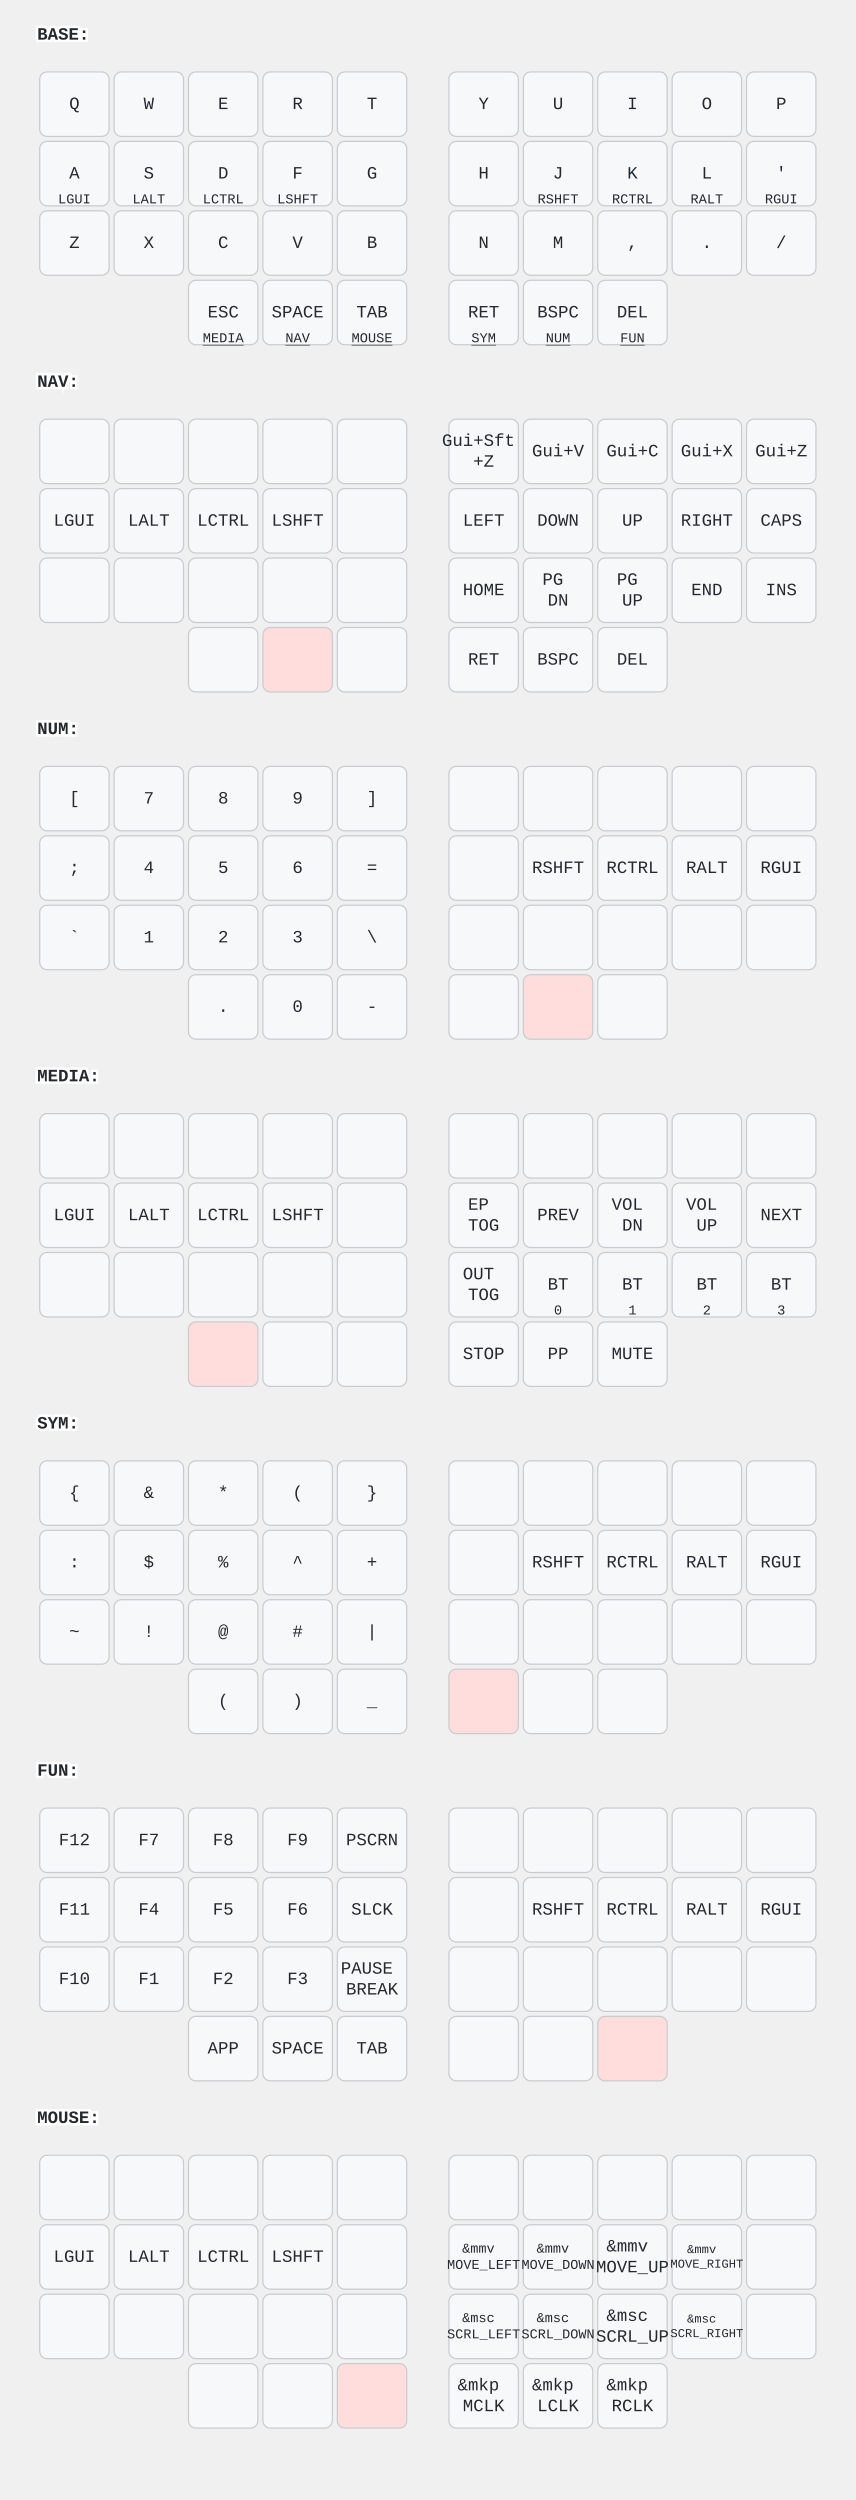
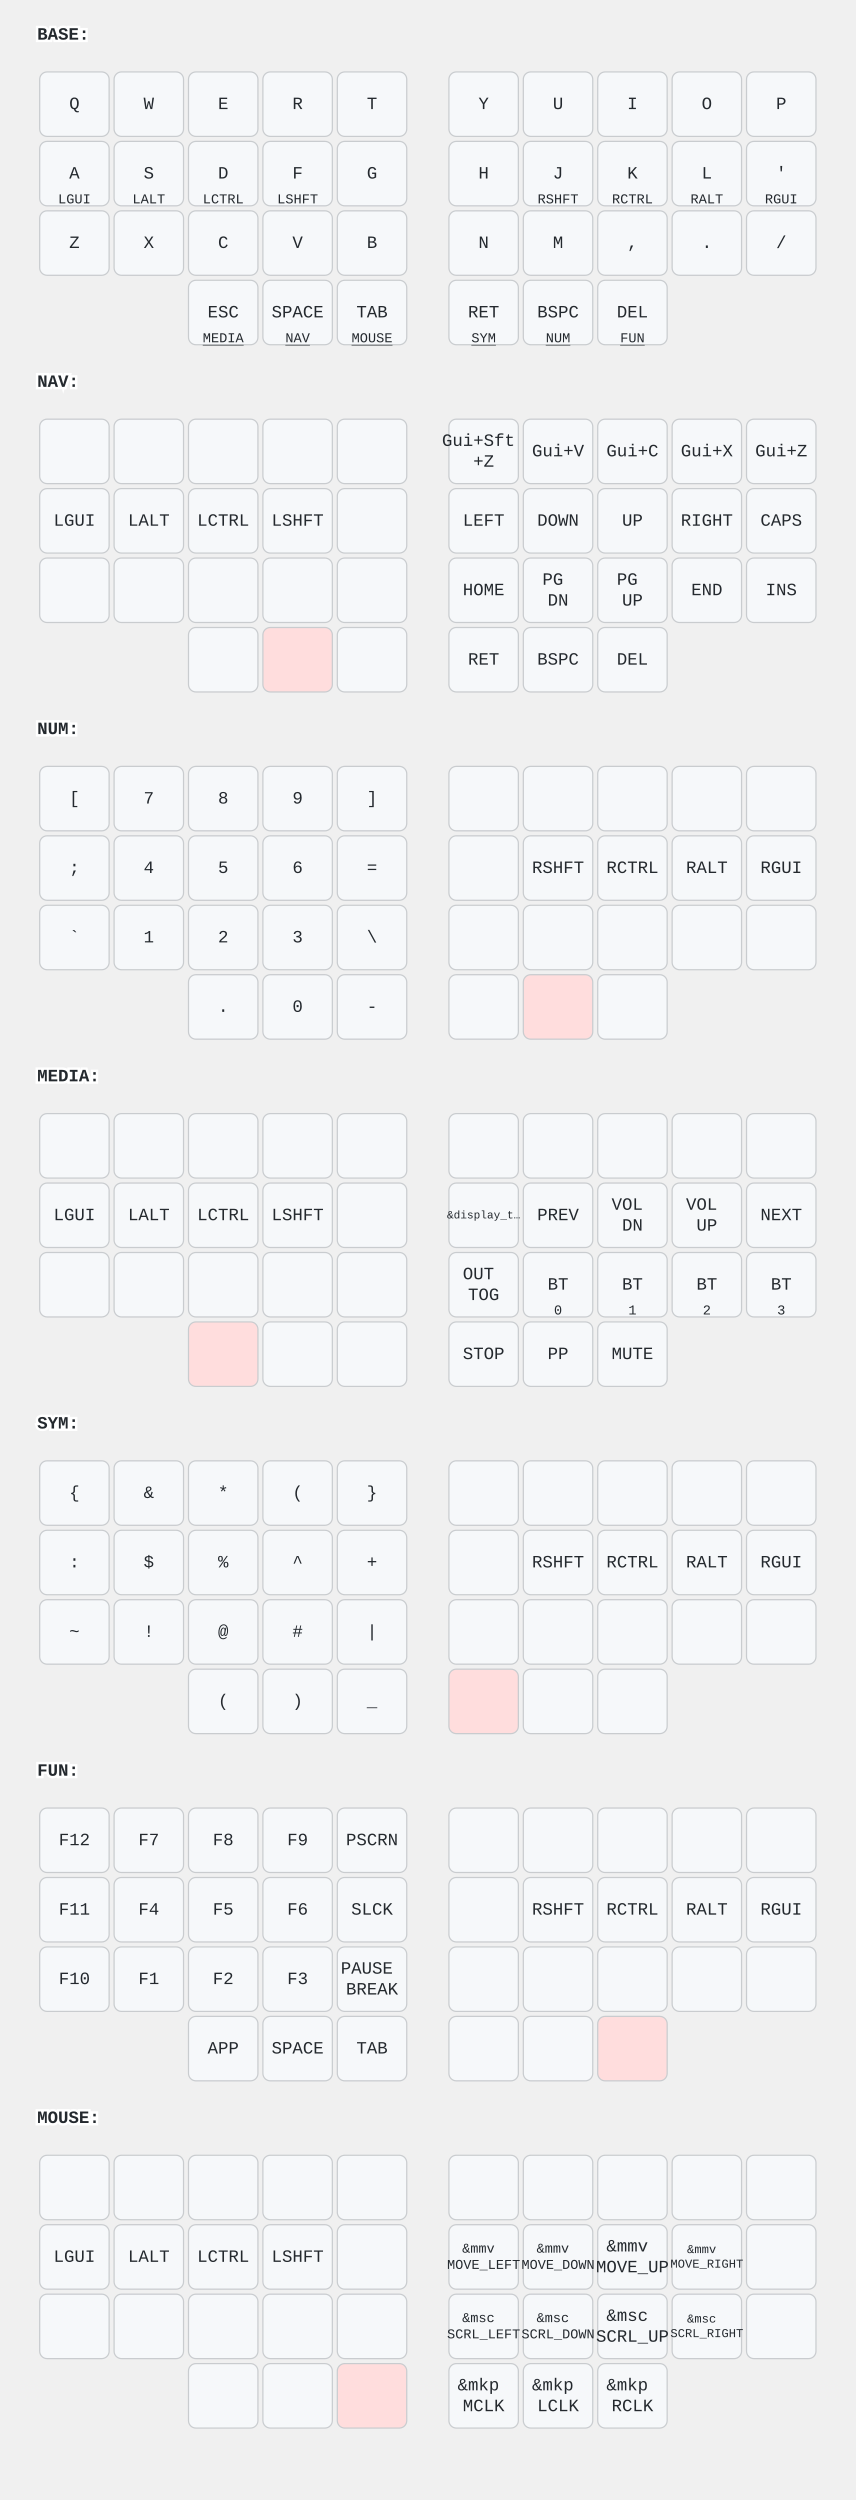
<svg xmlns="http://www.w3.org/2000/svg" width="690" height="2016" viewBox="0 0 690 2016" class="keymap">
  <style>/* inherit to force styles through use tags */
svg path {
    fill: inherit;
}

/* font and background color specifications */
svg.keymap {
    font-family: SFMono-Regular,Consolas,Liberation Mono,Menlo,monospace;
    font-size: 14px;
    font-kerning: normal;
    text-rendering: optimizeLegibility;
    fill: #24292e;
}

/* default key styling */
rect.key {
    fill: #f6f8fa;
}

rect.key, rect.combo {
    stroke: #c9cccf;
    stroke-width: 1;
}

/* default key side styling, only used is draw_key_sides is set */
rect.side {
    filter: brightness(90%);
}

/* color accent for combo boxes */
rect.combo, rect.combo-separate {
    fill: #cdf;
}

/* color accent for held keys */
rect.held, rect.combo.held {
    fill: #fdd;
}

/* color accent for ghost (optional) keys */
rect.ghost, rect.combo.ghost {
    stroke-dasharray: 4, 4;
    stroke-width: 2;
}

text {
    text-anchor: middle;
    dominant-baseline: middle;
}

/* styling for layer labels */
text.label {
    font-weight: bold;
    text-anchor: start;
    stroke: white;
    stroke-width: 4;
    paint-order: stroke;
}

/* styling for optional footer */
text.footer {
    text-anchor: end;
    dominant-baseline: auto;
    stroke: white;
    stroke-width: 4;
    paint-order: stroke;
}

/* styling for combo tap, and key non-tap label text */
text.combo, text.hold, text.shifted, text.left, text.right, text.tl, text.tr, text.bl, text.br {
    font-size: 11px;
}

text.hold, text.bl, text.br {
    text-anchor: middle;
    dominant-baseline: auto;
}

text.shifted, text.tl, text.tr {
    text-anchor: middle;
    dominant-baseline: hanging;
}

text.left, text.tl, text.bl {
    text-anchor: start;
}

text.right, text.tr, text.br {
    text-anchor: end;
}

text.layer-activator {
    text-decoration: underline;
}

/* styling for hold/shifted label text in combo box */
text.combo.hold, text.combo.shifted, text.combo.left, text.combo.right {
    font-size: 8px;
}

/* lighter symbol for transparent keys */
text.trans {
    fill: #7b7e81;
}

/* styling for combo dendrons */
path.combo {
    stroke-width: 1;
    stroke: gray;
    fill: none;
}

/* Start Tabler Icons Cleanup */
/* cannot use height/width with glyphs */
.icon-tabler &gt; path {
    fill: inherit;
    stroke: inherit;
    stroke-width: 2;
}
/* hide tabler's default box */
.icon-tabler &gt; path[stroke="none"][fill="none"] {
    visibility: hidden;
}
/* End Tabler Icons Cleanup */
</style>
  <g transform="translate(30, 0)" class="layer-BASE">
    <text x="0" y="28" class="label" id="BASE">BASE:</text>
    <g transform="translate(0, 56)">
      <g transform="translate(30, 28)" class="key keypos-0">
        <rect rx="6" ry="6" x="-28" y="-26" width="56" height="52" class="key" />
        <text x="0" y="0" class="key tap">Q</text>
      </g>
      <g transform="translate(90, 28)" class="key keypos-1">
        <rect rx="6" ry="6" x="-28" y="-26" width="56" height="52" class="key" />
        <text x="0" y="0" class="key tap">W</text>
      </g>
      <g transform="translate(150, 28)" class="key keypos-2">
        <rect rx="6" ry="6" x="-28" y="-26" width="56" height="52" class="key" />
        <text x="0" y="0" class="key tap">E</text>
      </g>
      <g transform="translate(210, 28)" class="key keypos-3">
        <rect rx="6" ry="6" x="-28" y="-26" width="56" height="52" class="key" />
        <text x="0" y="0" class="key tap">R</text>
      </g>
      <g transform="translate(270, 28)" class="key keypos-4">
        <rect rx="6" ry="6" x="-28" y="-26" width="56" height="52" class="key" />
        <text x="0" y="0" class="key tap">T</text>
      </g>
      <g transform="translate(360, 28)" class="key keypos-5">
        <rect rx="6" ry="6" x="-28" y="-26" width="56" height="52" class="key" />
        <text x="0" y="0" class="key tap">Y</text>
      </g>
      <g transform="translate(420, 28)" class="key keypos-6">
        <rect rx="6" ry="6" x="-28" y="-26" width="56" height="52" class="key" />
        <text x="0" y="0" class="key tap">U</text>
      </g>
      <g transform="translate(480, 28)" class="key keypos-7">
        <rect rx="6" ry="6" x="-28" y="-26" width="56" height="52" class="key" />
        <text x="0" y="0" class="key tap">I</text>
      </g>
      <g transform="translate(540, 28)" class="key keypos-8">
        <rect rx="6" ry="6" x="-28" y="-26" width="56" height="52" class="key" />
        <text x="0" y="0" class="key tap">O</text>
      </g>
      <g transform="translate(600, 28)" class="key keypos-9">
        <rect rx="6" ry="6" x="-28" y="-26" width="56" height="52" class="key" />
        <text x="0" y="0" class="key tap">P</text>
      </g>
      <g transform="translate(30, 84)" class="key keypos-10">
        <rect rx="6" ry="6" x="-28" y="-26" width="56" height="52" class="key" />
        <text x="0" y="0" class="key tap">A</text>
        <text x="0" y="24" class="key hold">LGUI</text>
      </g>
      <g transform="translate(90, 84)" class="key keypos-11">
        <rect rx="6" ry="6" x="-28" y="-26" width="56" height="52" class="key" />
        <text x="0" y="0" class="key tap">S</text>
        <text x="0" y="24" class="key hold">LALT</text>
      </g>
      <g transform="translate(150, 84)" class="key keypos-12">
        <rect rx="6" ry="6" x="-28" y="-26" width="56" height="52" class="key" />
        <text x="0" y="0" class="key tap">D</text>
        <text x="0" y="24" class="key hold">LCTRL</text>
      </g>
      <g transform="translate(210, 84)" class="key keypos-13">
        <rect rx="6" ry="6" x="-28" y="-26" width="56" height="52" class="key" />
        <text x="0" y="0" class="key tap">F</text>
        <text x="0" y="24" class="key hold">LSHFT</text>
      </g>
      <g transform="translate(270, 84)" class="key keypos-14">
        <rect rx="6" ry="6" x="-28" y="-26" width="56" height="52" class="key" />
        <text x="0" y="0" class="key tap">G</text>
      </g>
      <g transform="translate(360, 84)" class="key keypos-15">
        <rect rx="6" ry="6" x="-28" y="-26" width="56" height="52" class="key" />
        <text x="0" y="0" class="key tap">H</text>
      </g>
      <g transform="translate(420, 84)" class="key keypos-16">
        <rect rx="6" ry="6" x="-28" y="-26" width="56" height="52" class="key" />
        <text x="0" y="0" class="key tap">J</text>
        <text x="0" y="24" class="key hold">RSHFT</text>
      </g>
      <g transform="translate(480, 84)" class="key keypos-17">
        <rect rx="6" ry="6" x="-28" y="-26" width="56" height="52" class="key" />
        <text x="0" y="0" class="key tap">K</text>
        <text x="0" y="24" class="key hold">RCTRL</text>
      </g>
      <g transform="translate(540, 84)" class="key keypos-18">
        <rect rx="6" ry="6" x="-28" y="-26" width="56" height="52" class="key" />
        <text x="0" y="0" class="key tap">L</text>
        <text x="0" y="24" class="key hold">RALT</text>
      </g>
      <g transform="translate(600, 84)" class="key keypos-19">
        <rect rx="6" ry="6" x="-28" y="-26" width="56" height="52" class="key" />
        <text x="0" y="0" class="key tap">'</text>
        <text x="0" y="24" class="key hold">RGUI</text>
      </g>
      <g transform="translate(30, 140)" class="key keypos-20">
        <rect rx="6" ry="6" x="-28" y="-26" width="56" height="52" class="key" />
        <text x="0" y="0" class="key tap">Z</text>
      </g>
      <g transform="translate(90, 140)" class="key keypos-21">
        <rect rx="6" ry="6" x="-28" y="-26" width="56" height="52" class="key" />
        <text x="0" y="0" class="key tap">X</text>
      </g>
      <g transform="translate(150, 140)" class="key keypos-22">
        <rect rx="6" ry="6" x="-28" y="-26" width="56" height="52" class="key" />
        <text x="0" y="0" class="key tap">C</text>
      </g>
      <g transform="translate(210, 140)" class="key keypos-23">
        <rect rx="6" ry="6" x="-28" y="-26" width="56" height="52" class="key" />
        <text x="0" y="0" class="key tap">V</text>
      </g>
      <g transform="translate(270, 140)" class="key keypos-24">
        <rect rx="6" ry="6" x="-28" y="-26" width="56" height="52" class="key" />
        <text x="0" y="0" class="key tap">B</text>
      </g>
      <g transform="translate(360, 140)" class="key keypos-25">
        <rect rx="6" ry="6" x="-28" y="-26" width="56" height="52" class="key" />
        <text x="0" y="0" class="key tap">N</text>
      </g>
      <g transform="translate(420, 140)" class="key keypos-26">
        <rect rx="6" ry="6" x="-28" y="-26" width="56" height="52" class="key" />
        <text x="0" y="0" class="key tap">M</text>
      </g>
      <g transform="translate(480, 140)" class="key keypos-27">
        <rect rx="6" ry="6" x="-28" y="-26" width="56" height="52" class="key" />
        <text x="0" y="0" class="key tap">,</text>
      </g>
      <g transform="translate(540, 140)" class="key keypos-28">
        <rect rx="6" ry="6" x="-28" y="-26" width="56" height="52" class="key" />
        <text x="0" y="0" class="key tap">.</text>
      </g>
      <g transform="translate(600, 140)" class="key keypos-29">
        <rect rx="6" ry="6" x="-28" y="-26" width="56" height="52" class="key" />
        <text x="0" y="0" class="key tap">/</text>
      </g>
      <g transform="translate(150, 196)" class="key keypos-30">
        <rect rx="6" ry="6" x="-28" y="-26" width="56" height="52" class="key" />
        <text x="0" y="0" class="key tap">ESC</text>
        <a href="#MEDIA">
          <text x="0" y="24" class="key hold layer-activator">MEDIA</text>
        </a>
      </g>
      <g transform="translate(210, 196)" class="key keypos-31">
        <rect rx="6" ry="6" x="-28" y="-26" width="56" height="52" class="key" />
        <text x="0" y="0" class="key tap">SPACE</text>
        <a href="#NAV">
          <text x="0" y="24" class="key hold layer-activator">NAV</text>
        </a>
      </g>
      <g transform="translate(270, 196)" class="key keypos-32">
        <rect rx="6" ry="6" x="-28" y="-26" width="56" height="52" class="key" />
        <text x="0" y="0" class="key tap">TAB</text>
        <a href="#MOUSE">
          <text x="0" y="24" class="key hold layer-activator">MOUSE</text>
        </a>
      </g>
      <g transform="translate(360, 196)" class="key keypos-33">
        <rect rx="6" ry="6" x="-28" y="-26" width="56" height="52" class="key" />
        <text x="0" y="0" class="key tap">RET</text>
        <a href="#SYM">
          <text x="0" y="24" class="key hold layer-activator">SYM</text>
        </a>
      </g>
      <g transform="translate(420, 196)" class="key keypos-34">
        <rect rx="6" ry="6" x="-28" y="-26" width="56" height="52" class="key" />
        <text x="0" y="0" class="key tap">BSPC</text>
        <a href="#NUM">
          <text x="0" y="24" class="key hold layer-activator">NUM</text>
        </a>
      </g>
      <g transform="translate(480, 196)" class="key keypos-35">
        <rect rx="6" ry="6" x="-28" y="-26" width="56" height="52" class="key" />
        <text x="0" y="0" class="key tap">DEL</text>
        <a href="#FUN">
          <text x="0" y="24" class="key hold layer-activator">FUN</text>
        </a>
      </g>
    </g>
  </g>
  <g transform="translate(30, 280)" class="layer-NAV">
    <text x="0" y="28" class="label" id="NAV">NAV:</text>
    <g transform="translate(0, 56)">
      <g transform="translate(30, 28)" class="key keypos-0">
        <rect rx="6" ry="6" x="-28" y="-26" width="56" height="52" class="key" />
      </g>
      <g transform="translate(90, 28)" class="key keypos-1">
        <rect rx="6" ry="6" x="-28" y="-26" width="56" height="52" class="key" />
      </g>
      <g transform="translate(150, 28)" class="key keypos-2">
        <rect rx="6" ry="6" x="-28" y="-26" width="56" height="52" class="key" />
      </g>
      <g transform="translate(210, 28)" class="key keypos-3">
        <rect rx="6" ry="6" x="-28" y="-26" width="56" height="52" class="key" />
      </g>
      <g transform="translate(270, 28)" class="key keypos-4">
        <rect rx="6" ry="6" x="-28" y="-26" width="56" height="52" class="key" />
      </g>
      <g transform="translate(360, 28)" class="key keypos-5">
        <rect rx="6" ry="6" x="-28" y="-26" width="56" height="52" class="key" />
        <text x="0" y="0" class="key tap">
          <tspan x="0" dy="-0.6em">Gui+Sft</tspan>
          <tspan x="0" dy="1.2em">+Z</tspan>
        </text>
      </g>
      <g transform="translate(420, 28)" class="key keypos-6">
        <rect rx="6" ry="6" x="-28" y="-26" width="56" height="52" class="key" />
        <text x="0" y="0" class="key tap">Gui+V</text>
      </g>
      <g transform="translate(480, 28)" class="key keypos-7">
        <rect rx="6" ry="6" x="-28" y="-26" width="56" height="52" class="key" />
        <text x="0" y="0" class="key tap">Gui+C</text>
      </g>
      <g transform="translate(540, 28)" class="key keypos-8">
        <rect rx="6" ry="6" x="-28" y="-26" width="56" height="52" class="key" />
        <text x="0" y="0" class="key tap">Gui+X</text>
      </g>
      <g transform="translate(600, 28)" class="key keypos-9">
        <rect rx="6" ry="6" x="-28" y="-26" width="56" height="52" class="key" />
        <text x="0" y="0" class="key tap">Gui+Z</text>
      </g>
      <g transform="translate(30, 84)" class="key keypos-10">
        <rect rx="6" ry="6" x="-28" y="-26" width="56" height="52" class="key" />
        <text x="0" y="0" class="key tap">LGUI</text>
      </g>
      <g transform="translate(90, 84)" class="key keypos-11">
        <rect rx="6" ry="6" x="-28" y="-26" width="56" height="52" class="key" />
        <text x="0" y="0" class="key tap">LALT</text>
      </g>
      <g transform="translate(150, 84)" class="key keypos-12">
        <rect rx="6" ry="6" x="-28" y="-26" width="56" height="52" class="key" />
        <text x="0" y="0" class="key tap">LCTRL</text>
      </g>
      <g transform="translate(210, 84)" class="key keypos-13">
        <rect rx="6" ry="6" x="-28" y="-26" width="56" height="52" class="key" />
        <text x="0" y="0" class="key tap">LSHFT</text>
      </g>
      <g transform="translate(270, 84)" class="key keypos-14">
        <rect rx="6" ry="6" x="-28" y="-26" width="56" height="52" class="key" />
      </g>
      <g transform="translate(360, 84)" class="key keypos-15">
        <rect rx="6" ry="6" x="-28" y="-26" width="56" height="52" class="key" />
        <text x="0" y="0" class="key tap">LEFT</text>
      </g>
      <g transform="translate(420, 84)" class="key keypos-16">
        <rect rx="6" ry="6" x="-28" y="-26" width="56" height="52" class="key" />
        <text x="0" y="0" class="key tap">DOWN</text>
      </g>
      <g transform="translate(480, 84)" class="key keypos-17">
        <rect rx="6" ry="6" x="-28" y="-26" width="56" height="52" class="key" />
        <text x="0" y="0" class="key tap">UP</text>
      </g>
      <g transform="translate(540, 84)" class="key keypos-18">
        <rect rx="6" ry="6" x="-28" y="-26" width="56" height="52" class="key" />
        <text x="0" y="0" class="key tap">RIGHT</text>
      </g>
      <g transform="translate(600, 84)" class="key keypos-19">
        <rect rx="6" ry="6" x="-28" y="-26" width="56" height="52" class="key" />
        <text x="0" y="0" class="key tap">CAPS</text>
      </g>
      <g transform="translate(30, 140)" class="key keypos-20">
        <rect rx="6" ry="6" x="-28" y="-26" width="56" height="52" class="key" />
      </g>
      <g transform="translate(90, 140)" class="key keypos-21">
        <rect rx="6" ry="6" x="-28" y="-26" width="56" height="52" class="key" />
      </g>
      <g transform="translate(150, 140)" class="key keypos-22">
        <rect rx="6" ry="6" x="-28" y="-26" width="56" height="52" class="key" />
      </g>
      <g transform="translate(210, 140)" class="key keypos-23">
        <rect rx="6" ry="6" x="-28" y="-26" width="56" height="52" class="key" />
      </g>
      <g transform="translate(270, 140)" class="key keypos-24">
        <rect rx="6" ry="6" x="-28" y="-26" width="56" height="52" class="key" />
      </g>
      <g transform="translate(360, 140)" class="key keypos-25">
        <rect rx="6" ry="6" x="-28" y="-26" width="56" height="52" class="key" />
        <text x="0" y="0" class="key tap">HOME</text>
      </g>
      <g transform="translate(420, 140)" class="key keypos-26">
        <rect rx="6" ry="6" x="-28" y="-26" width="56" height="52" class="key" />
        <text x="0" y="0" class="key tap">
          <tspan x="0" dy="-0.6em">PG</tspan>
          <tspan x="0" dy="1.2em">DN</tspan>
        </text>
      </g>
      <g transform="translate(480, 140)" class="key keypos-27">
        <rect rx="6" ry="6" x="-28" y="-26" width="56" height="52" class="key" />
        <text x="0" y="0" class="key tap">
          <tspan x="0" dy="-0.6em">PG</tspan>
          <tspan x="0" dy="1.2em">UP</tspan>
        </text>
      </g>
      <g transform="translate(540, 140)" class="key keypos-28">
        <rect rx="6" ry="6" x="-28" y="-26" width="56" height="52" class="key" />
        <text x="0" y="0" class="key tap">END</text>
      </g>
      <g transform="translate(600, 140)" class="key keypos-29">
        <rect rx="6" ry="6" x="-28" y="-26" width="56" height="52" class="key" />
        <text x="0" y="0" class="key tap">INS</text>
      </g>
      <g transform="translate(150, 196)" class="key keypos-30">
        <rect rx="6" ry="6" x="-28" y="-26" width="56" height="52" class="key" />
      </g>
      <g transform="translate(210, 196)" class="key held keypos-31">
        <rect rx="6" ry="6" x="-28" y="-26" width="56" height="52" class="key held" />
      </g>
      <g transform="translate(270, 196)" class="key keypos-32">
        <rect rx="6" ry="6" x="-28" y="-26" width="56" height="52" class="key" />
      </g>
      <g transform="translate(360, 196)" class="key keypos-33">
        <rect rx="6" ry="6" x="-28" y="-26" width="56" height="52" class="key" />
        <text x="0" y="0" class="key tap">RET</text>
      </g>
      <g transform="translate(420, 196)" class="key keypos-34">
        <rect rx="6" ry="6" x="-28" y="-26" width="56" height="52" class="key" />
        <text x="0" y="0" class="key tap">BSPC</text>
      </g>
      <g transform="translate(480, 196)" class="key keypos-35">
        <rect rx="6" ry="6" x="-28" y="-26" width="56" height="52" class="key" />
        <text x="0" y="0" class="key tap">DEL</text>
      </g>
    </g>
  </g>
  <g transform="translate(30, 560)" class="layer-NUM">
    <text x="0" y="28" class="label" id="NUM">NUM:</text>
    <g transform="translate(0, 56)">
      <g transform="translate(30, 28)" class="key keypos-0">
        <rect rx="6" ry="6" x="-28" y="-26" width="56" height="52" class="key" />
        <text x="0" y="0" class="key tap">[</text>
      </g>
      <g transform="translate(90, 28)" class="key keypos-1">
        <rect rx="6" ry="6" x="-28" y="-26" width="56" height="52" class="key" />
        <text x="0" y="0" class="key tap">7</text>
      </g>
      <g transform="translate(150, 28)" class="key keypos-2">
        <rect rx="6" ry="6" x="-28" y="-26" width="56" height="52" class="key" />
        <text x="0" y="0" class="key tap">8</text>
      </g>
      <g transform="translate(210, 28)" class="key keypos-3">
        <rect rx="6" ry="6" x="-28" y="-26" width="56" height="52" class="key" />
        <text x="0" y="0" class="key tap">9</text>
      </g>
      <g transform="translate(270, 28)" class="key keypos-4">
        <rect rx="6" ry="6" x="-28" y="-26" width="56" height="52" class="key" />
        <text x="0" y="0" class="key tap">]</text>
      </g>
      <g transform="translate(360, 28)" class="key keypos-5">
        <rect rx="6" ry="6" x="-28" y="-26" width="56" height="52" class="key" />
      </g>
      <g transform="translate(420, 28)" class="key keypos-6">
        <rect rx="6" ry="6" x="-28" y="-26" width="56" height="52" class="key" />
      </g>
      <g transform="translate(480, 28)" class="key keypos-7">
        <rect rx="6" ry="6" x="-28" y="-26" width="56" height="52" class="key" />
      </g>
      <g transform="translate(540, 28)" class="key keypos-8">
        <rect rx="6" ry="6" x="-28" y="-26" width="56" height="52" class="key" />
      </g>
      <g transform="translate(600, 28)" class="key keypos-9">
        <rect rx="6" ry="6" x="-28" y="-26" width="56" height="52" class="key" />
      </g>
      <g transform="translate(30, 84)" class="key keypos-10">
        <rect rx="6" ry="6" x="-28" y="-26" width="56" height="52" class="key" />
        <text x="0" y="0" class="key tap">;</text>
      </g>
      <g transform="translate(90, 84)" class="key keypos-11">
        <rect rx="6" ry="6" x="-28" y="-26" width="56" height="52" class="key" />
        <text x="0" y="0" class="key tap">4</text>
      </g>
      <g transform="translate(150, 84)" class="key keypos-12">
        <rect rx="6" ry="6" x="-28" y="-26" width="56" height="52" class="key" />
        <text x="0" y="0" class="key tap">5</text>
      </g>
      <g transform="translate(210, 84)" class="key keypos-13">
        <rect rx="6" ry="6" x="-28" y="-26" width="56" height="52" class="key" />
        <text x="0" y="0" class="key tap">6</text>
      </g>
      <g transform="translate(270, 84)" class="key keypos-14">
        <rect rx="6" ry="6" x="-28" y="-26" width="56" height="52" class="key" />
        <text x="0" y="0" class="key tap">=</text>
      </g>
      <g transform="translate(360, 84)" class="key keypos-15">
        <rect rx="6" ry="6" x="-28" y="-26" width="56" height="52" class="key" />
      </g>
      <g transform="translate(420, 84)" class="key keypos-16">
        <rect rx="6" ry="6" x="-28" y="-26" width="56" height="52" class="key" />
        <text x="0" y="0" class="key tap">RSHFT</text>
      </g>
      <g transform="translate(480, 84)" class="key keypos-17">
        <rect rx="6" ry="6" x="-28" y="-26" width="56" height="52" class="key" />
        <text x="0" y="0" class="key tap">RCTRL</text>
      </g>
      <g transform="translate(540, 84)" class="key keypos-18">
        <rect rx="6" ry="6" x="-28" y="-26" width="56" height="52" class="key" />
        <text x="0" y="0" class="key tap">RALT</text>
      </g>
      <g transform="translate(600, 84)" class="key keypos-19">
        <rect rx="6" ry="6" x="-28" y="-26" width="56" height="52" class="key" />
        <text x="0" y="0" class="key tap">RGUI</text>
      </g>
      <g transform="translate(30, 140)" class="key keypos-20">
        <rect rx="6" ry="6" x="-28" y="-26" width="56" height="52" class="key" />
        <text x="0" y="0" class="key tap">`</text>
      </g>
      <g transform="translate(90, 140)" class="key keypos-21">
        <rect rx="6" ry="6" x="-28" y="-26" width="56" height="52" class="key" />
        <text x="0" y="0" class="key tap">1</text>
      </g>
      <g transform="translate(150, 140)" class="key keypos-22">
        <rect rx="6" ry="6" x="-28" y="-26" width="56" height="52" class="key" />
        <text x="0" y="0" class="key tap">2</text>
      </g>
      <g transform="translate(210, 140)" class="key keypos-23">
        <rect rx="6" ry="6" x="-28" y="-26" width="56" height="52" class="key" />
        <text x="0" y="0" class="key tap">3</text>
      </g>
      <g transform="translate(270, 140)" class="key keypos-24">
        <rect rx="6" ry="6" x="-28" y="-26" width="56" height="52" class="key" />
        <text x="0" y="0" class="key tap">\</text>
      </g>
      <g transform="translate(360, 140)" class="key keypos-25">
        <rect rx="6" ry="6" x="-28" y="-26" width="56" height="52" class="key" />
      </g>
      <g transform="translate(420, 140)" class="key keypos-26">
        <rect rx="6" ry="6" x="-28" y="-26" width="56" height="52" class="key" />
      </g>
      <g transform="translate(480, 140)" class="key keypos-27">
        <rect rx="6" ry="6" x="-28" y="-26" width="56" height="52" class="key" />
      </g>
      <g transform="translate(540, 140)" class="key keypos-28">
        <rect rx="6" ry="6" x="-28" y="-26" width="56" height="52" class="key" />
      </g>
      <g transform="translate(600, 140)" class="key keypos-29">
        <rect rx="6" ry="6" x="-28" y="-26" width="56" height="52" class="key" />
      </g>
      <g transform="translate(150, 196)" class="key keypos-30">
        <rect rx="6" ry="6" x="-28" y="-26" width="56" height="52" class="key" />
        <text x="0" y="0" class="key tap">.</text>
      </g>
      <g transform="translate(210, 196)" class="key keypos-31">
        <rect rx="6" ry="6" x="-28" y="-26" width="56" height="52" class="key" />
        <text x="0" y="0" class="key tap">0</text>
      </g>
      <g transform="translate(270, 196)" class="key keypos-32">
        <rect rx="6" ry="6" x="-28" y="-26" width="56" height="52" class="key" />
        <text x="0" y="0" class="key tap">-</text>
      </g>
      <g transform="translate(360, 196)" class="key keypos-33">
        <rect rx="6" ry="6" x="-28" y="-26" width="56" height="52" class="key" />
      </g>
      <g transform="translate(420, 196)" class="key held keypos-34">
        <rect rx="6" ry="6" x="-28" y="-26" width="56" height="52" class="key held" />
      </g>
      <g transform="translate(480, 196)" class="key keypos-35">
        <rect rx="6" ry="6" x="-28" y="-26" width="56" height="52" class="key" />
      </g>
    </g>
  </g>
  <g transform="translate(30, 840)" class="layer-MEDIA">
    <text x="0" y="28" class="label" id="MEDIA">MEDIA:</text>
    <g transform="translate(0, 56)">
      <g transform="translate(30, 28)" class="key keypos-0">
        <rect rx="6" ry="6" x="-28" y="-26" width="56" height="52" class="key" />
      </g>
      <g transform="translate(90, 28)" class="key keypos-1">
        <rect rx="6" ry="6" x="-28" y="-26" width="56" height="52" class="key" />
      </g>
      <g transform="translate(150, 28)" class="key keypos-2">
        <rect rx="6" ry="6" x="-28" y="-26" width="56" height="52" class="key" />
      </g>
      <g transform="translate(210, 28)" class="key keypos-3">
        <rect rx="6" ry="6" x="-28" y="-26" width="56" height="52" class="key" />
      </g>
      <g transform="translate(270, 28)" class="key keypos-4">
        <rect rx="6" ry="6" x="-28" y="-26" width="56" height="52" class="key" />
      </g>
      <g transform="translate(360, 28)" class="key keypos-5">
        <rect rx="6" ry="6" x="-28" y="-26" width="56" height="52" class="key" />
      </g>
      <g transform="translate(420, 28)" class="key keypos-6">
        <rect rx="6" ry="6" x="-28" y="-26" width="56" height="52" class="key" />
      </g>
      <g transform="translate(480, 28)" class="key keypos-7">
        <rect rx="6" ry="6" x="-28" y="-26" width="56" height="52" class="key" />
      </g>
      <g transform="translate(540, 28)" class="key keypos-8">
        <rect rx="6" ry="6" x="-28" y="-26" width="56" height="52" class="key" />
      </g>
      <g transform="translate(600, 28)" class="key keypos-9">
        <rect rx="6" ry="6" x="-28" y="-26" width="56" height="52" class="key" />
      </g>
      <g transform="translate(30, 84)" class="key keypos-10">
        <rect rx="6" ry="6" x="-28" y="-26" width="56" height="52" class="key" />
        <text x="0" y="0" class="key tap">LGUI</text>
      </g>
      <g transform="translate(90, 84)" class="key keypos-11">
        <rect rx="6" ry="6" x="-28" y="-26" width="56" height="52" class="key" />
        <text x="0" y="0" class="key tap">LALT</text>
      </g>
      <g transform="translate(150, 84)" class="key keypos-12">
        <rect rx="6" ry="6" x="-28" y="-26" width="56" height="52" class="key" />
        <text x="0" y="0" class="key tap">LCTRL</text>
      </g>
      <g transform="translate(210, 84)" class="key keypos-13">
        <rect rx="6" ry="6" x="-28" y="-26" width="56" height="52" class="key" />
        <text x="0" y="0" class="key tap">LSHFT</text>
      </g>
      <g transform="translate(270, 84)" class="key keypos-14">
        <rect rx="6" ry="6" x="-28" y="-26" width="56" height="52" class="key" />
      </g>
      <g transform="translate(360, 84)" class="key keypos-15">
        <rect rx="6" ry="6" x="-28" y="-26" width="56" height="52" class="key" />
        <text x="0" y="0" class="key tap">
-           <tspan x="0" dy="-0.6em">EP</tspan>
-           <tspan x="0" dy="1.2em">TOG</tspan>
+           <tspan style="font-size: 64%">&amp;display_t…</tspan>
        </text>
      </g>
      <g transform="translate(420, 84)" class="key keypos-16">
        <rect rx="6" ry="6" x="-28" y="-26" width="56" height="52" class="key" />
        <text x="0" y="0" class="key tap">PREV</text>
      </g>
      <g transform="translate(480, 84)" class="key keypos-17">
        <rect rx="6" ry="6" x="-28" y="-26" width="56" height="52" class="key" />
        <text x="0" y="0" class="key tap">
          <tspan x="0" dy="-0.6em">VOL</tspan>
          <tspan x="0" dy="1.2em">DN</tspan>
        </text>
      </g>
      <g transform="translate(540, 84)" class="key keypos-18">
        <rect rx="6" ry="6" x="-28" y="-26" width="56" height="52" class="key" />
        <text x="0" y="0" class="key tap">
          <tspan x="0" dy="-0.6em">VOL</tspan>
          <tspan x="0" dy="1.2em">UP</tspan>
        </text>
      </g>
      <g transform="translate(600, 84)" class="key keypos-19">
        <rect rx="6" ry="6" x="-28" y="-26" width="56" height="52" class="key" />
        <text x="0" y="0" class="key tap">NEXT</text>
      </g>
      <g transform="translate(30, 140)" class="key keypos-20">
        <rect rx="6" ry="6" x="-28" y="-26" width="56" height="52" class="key" />
      </g>
      <g transform="translate(90, 140)" class="key keypos-21">
        <rect rx="6" ry="6" x="-28" y="-26" width="56" height="52" class="key" />
      </g>
      <g transform="translate(150, 140)" class="key keypos-22">
        <rect rx="6" ry="6" x="-28" y="-26" width="56" height="52" class="key" />
      </g>
      <g transform="translate(210, 140)" class="key keypos-23">
        <rect rx="6" ry="6" x="-28" y="-26" width="56" height="52" class="key" />
      </g>
      <g transform="translate(270, 140)" class="key keypos-24">
        <rect rx="6" ry="6" x="-28" y="-26" width="56" height="52" class="key" />
      </g>
      <g transform="translate(360, 140)" class="key keypos-25">
        <rect rx="6" ry="6" x="-28" y="-26" width="56" height="52" class="key" />
        <text x="0" y="0" class="key tap">
          <tspan x="0" dy="-0.6em">OUT</tspan>
          <tspan x="0" dy="1.2em">TOG</tspan>
        </text>
      </g>
      <g transform="translate(420, 140)" class="key keypos-26">
        <rect rx="6" ry="6" x="-28" y="-26" width="56" height="52" class="key" />
        <text x="0" y="0" class="key tap">BT</text>
        <text x="0" y="24" class="key hold">0</text>
      </g>
      <g transform="translate(480, 140)" class="key keypos-27">
        <rect rx="6" ry="6" x="-28" y="-26" width="56" height="52" class="key" />
        <text x="0" y="0" class="key tap">BT</text>
        <text x="0" y="24" class="key hold">1</text>
      </g>
      <g transform="translate(540, 140)" class="key keypos-28">
        <rect rx="6" ry="6" x="-28" y="-26" width="56" height="52" class="key" />
        <text x="0" y="0" class="key tap">BT</text>
        <text x="0" y="24" class="key hold">2</text>
      </g>
      <g transform="translate(600, 140)" class="key keypos-29">
        <rect rx="6" ry="6" x="-28" y="-26" width="56" height="52" class="key" />
        <text x="0" y="0" class="key tap">BT</text>
        <text x="0" y="24" class="key hold">3</text>
      </g>
      <g transform="translate(150, 196)" class="key held keypos-30">
        <rect rx="6" ry="6" x="-28" y="-26" width="56" height="52" class="key held" />
      </g>
      <g transform="translate(210, 196)" class="key keypos-31">
        <rect rx="6" ry="6" x="-28" y="-26" width="56" height="52" class="key" />
      </g>
      <g transform="translate(270, 196)" class="key keypos-32">
        <rect rx="6" ry="6" x="-28" y="-26" width="56" height="52" class="key" />
      </g>
      <g transform="translate(360, 196)" class="key keypos-33">
        <rect rx="6" ry="6" x="-28" y="-26" width="56" height="52" class="key" />
        <text x="0" y="0" class="key tap">STOP</text>
      </g>
      <g transform="translate(420, 196)" class="key keypos-34">
        <rect rx="6" ry="6" x="-28" y="-26" width="56" height="52" class="key" />
        <text x="0" y="0" class="key tap">PP</text>
      </g>
      <g transform="translate(480, 196)" class="key keypos-35">
        <rect rx="6" ry="6" x="-28" y="-26" width="56" height="52" class="key" />
        <text x="0" y="0" class="key tap">MUTE</text>
      </g>
    </g>
  </g>
  <g transform="translate(30, 1120)" class="layer-SYM">
    <text x="0" y="28" class="label" id="SYM">SYM:</text>
    <g transform="translate(0, 56)">
      <g transform="translate(30, 28)" class="key keypos-0">
        <rect rx="6" ry="6" x="-28" y="-26" width="56" height="52" class="key" />
        <text x="0" y="0" class="key tap">{</text>
      </g>
      <g transform="translate(90, 28)" class="key keypos-1">
        <rect rx="6" ry="6" x="-28" y="-26" width="56" height="52" class="key" />
        <text x="0" y="0" class="key tap">&amp;</text>
      </g>
      <g transform="translate(150, 28)" class="key keypos-2">
        <rect rx="6" ry="6" x="-28" y="-26" width="56" height="52" class="key" />
        <text x="0" y="0" class="key tap">*</text>
      </g>
      <g transform="translate(210, 28)" class="key keypos-3">
        <rect rx="6" ry="6" x="-28" y="-26" width="56" height="52" class="key" />
        <text x="0" y="0" class="key tap">(</text>
      </g>
      <g transform="translate(270, 28)" class="key keypos-4">
        <rect rx="6" ry="6" x="-28" y="-26" width="56" height="52" class="key" />
        <text x="0" y="0" class="key tap">}</text>
      </g>
      <g transform="translate(360, 28)" class="key keypos-5">
        <rect rx="6" ry="6" x="-28" y="-26" width="56" height="52" class="key" />
      </g>
      <g transform="translate(420, 28)" class="key keypos-6">
        <rect rx="6" ry="6" x="-28" y="-26" width="56" height="52" class="key" />
      </g>
      <g transform="translate(480, 28)" class="key keypos-7">
        <rect rx="6" ry="6" x="-28" y="-26" width="56" height="52" class="key" />
      </g>
      <g transform="translate(540, 28)" class="key keypos-8">
        <rect rx="6" ry="6" x="-28" y="-26" width="56" height="52" class="key" />
      </g>
      <g transform="translate(600, 28)" class="key keypos-9">
        <rect rx="6" ry="6" x="-28" y="-26" width="56" height="52" class="key" />
      </g>
      <g transform="translate(30, 84)" class="key keypos-10">
        <rect rx="6" ry="6" x="-28" y="-26" width="56" height="52" class="key" />
        <text x="0" y="0" class="key tap">:</text>
      </g>
      <g transform="translate(90, 84)" class="key keypos-11">
        <rect rx="6" ry="6" x="-28" y="-26" width="56" height="52" class="key" />
        <text x="0" y="0" class="key tap">$</text>
      </g>
      <g transform="translate(150, 84)" class="key keypos-12">
        <rect rx="6" ry="6" x="-28" y="-26" width="56" height="52" class="key" />
        <text x="0" y="0" class="key tap">%</text>
      </g>
      <g transform="translate(210, 84)" class="key keypos-13">
        <rect rx="6" ry="6" x="-28" y="-26" width="56" height="52" class="key" />
        <text x="0" y="0" class="key tap">^</text>
      </g>
      <g transform="translate(270, 84)" class="key keypos-14">
        <rect rx="6" ry="6" x="-28" y="-26" width="56" height="52" class="key" />
        <text x="0" y="0" class="key tap">+</text>
      </g>
      <g transform="translate(360, 84)" class="key keypos-15">
        <rect rx="6" ry="6" x="-28" y="-26" width="56" height="52" class="key" />
      </g>
      <g transform="translate(420, 84)" class="key keypos-16">
        <rect rx="6" ry="6" x="-28" y="-26" width="56" height="52" class="key" />
        <text x="0" y="0" class="key tap">RSHFT</text>
      </g>
      <g transform="translate(480, 84)" class="key keypos-17">
        <rect rx="6" ry="6" x="-28" y="-26" width="56" height="52" class="key" />
        <text x="0" y="0" class="key tap">RCTRL</text>
      </g>
      <g transform="translate(540, 84)" class="key keypos-18">
        <rect rx="6" ry="6" x="-28" y="-26" width="56" height="52" class="key" />
        <text x="0" y="0" class="key tap">RALT</text>
      </g>
      <g transform="translate(600, 84)" class="key keypos-19">
        <rect rx="6" ry="6" x="-28" y="-26" width="56" height="52" class="key" />
        <text x="0" y="0" class="key tap">RGUI</text>
      </g>
      <g transform="translate(30, 140)" class="key keypos-20">
        <rect rx="6" ry="6" x="-28" y="-26" width="56" height="52" class="key" />
        <text x="0" y="0" class="key tap">~</text>
      </g>
      <g transform="translate(90, 140)" class="key keypos-21">
        <rect rx="6" ry="6" x="-28" y="-26" width="56" height="52" class="key" />
        <text x="0" y="0" class="key tap">!</text>
      </g>
      <g transform="translate(150, 140)" class="key keypos-22">
        <rect rx="6" ry="6" x="-28" y="-26" width="56" height="52" class="key" />
        <text x="0" y="0" class="key tap">@</text>
      </g>
      <g transform="translate(210, 140)" class="key keypos-23">
        <rect rx="6" ry="6" x="-28" y="-26" width="56" height="52" class="key" />
        <text x="0" y="0" class="key tap">#</text>
      </g>
      <g transform="translate(270, 140)" class="key keypos-24">
        <rect rx="6" ry="6" x="-28" y="-26" width="56" height="52" class="key" />
        <text x="0" y="0" class="key tap">|</text>
      </g>
      <g transform="translate(360, 140)" class="key keypos-25">
        <rect rx="6" ry="6" x="-28" y="-26" width="56" height="52" class="key" />
      </g>
      <g transform="translate(420, 140)" class="key keypos-26">
        <rect rx="6" ry="6" x="-28" y="-26" width="56" height="52" class="key" />
      </g>
      <g transform="translate(480, 140)" class="key keypos-27">
        <rect rx="6" ry="6" x="-28" y="-26" width="56" height="52" class="key" />
      </g>
      <g transform="translate(540, 140)" class="key keypos-28">
        <rect rx="6" ry="6" x="-28" y="-26" width="56" height="52" class="key" />
      </g>
      <g transform="translate(600, 140)" class="key keypos-29">
        <rect rx="6" ry="6" x="-28" y="-26" width="56" height="52" class="key" />
      </g>
      <g transform="translate(150, 196)" class="key keypos-30">
        <rect rx="6" ry="6" x="-28" y="-26" width="56" height="52" class="key" />
        <text x="0" y="0" class="key tap">(</text>
      </g>
      <g transform="translate(210, 196)" class="key keypos-31">
        <rect rx="6" ry="6" x="-28" y="-26" width="56" height="52" class="key" />
        <text x="0" y="0" class="key tap">)</text>
      </g>
      <g transform="translate(270, 196)" class="key keypos-32">
        <rect rx="6" ry="6" x="-28" y="-26" width="56" height="52" class="key" />
        <text x="0" y="0" class="key tap">_</text>
      </g>
      <g transform="translate(360, 196)" class="key held keypos-33">
        <rect rx="6" ry="6" x="-28" y="-26" width="56" height="52" class="key held" />
      </g>
      <g transform="translate(420, 196)" class="key keypos-34">
        <rect rx="6" ry="6" x="-28" y="-26" width="56" height="52" class="key" />
      </g>
      <g transform="translate(480, 196)" class="key keypos-35">
        <rect rx="6" ry="6" x="-28" y="-26" width="56" height="52" class="key" />
      </g>
    </g>
  </g>
  <g transform="translate(30, 1400)" class="layer-FUN">
    <text x="0" y="28" class="label" id="FUN">FUN:</text>
    <g transform="translate(0, 56)">
      <g transform="translate(30, 28)" class="key keypos-0">
        <rect rx="6" ry="6" x="-28" y="-26" width="56" height="52" class="key" />
        <text x="0" y="0" class="key tap">F12</text>
      </g>
      <g transform="translate(90, 28)" class="key keypos-1">
        <rect rx="6" ry="6" x="-28" y="-26" width="56" height="52" class="key" />
        <text x="0" y="0" class="key tap">F7</text>
      </g>
      <g transform="translate(150, 28)" class="key keypos-2">
        <rect rx="6" ry="6" x="-28" y="-26" width="56" height="52" class="key" />
        <text x="0" y="0" class="key tap">F8</text>
      </g>
      <g transform="translate(210, 28)" class="key keypos-3">
        <rect rx="6" ry="6" x="-28" y="-26" width="56" height="52" class="key" />
        <text x="0" y="0" class="key tap">F9</text>
      </g>
      <g transform="translate(270, 28)" class="key keypos-4">
        <rect rx="6" ry="6" x="-28" y="-26" width="56" height="52" class="key" />
        <text x="0" y="0" class="key tap">PSCRN</text>
      </g>
      <g transform="translate(360, 28)" class="key keypos-5">
        <rect rx="6" ry="6" x="-28" y="-26" width="56" height="52" class="key" />
      </g>
      <g transform="translate(420, 28)" class="key keypos-6">
        <rect rx="6" ry="6" x="-28" y="-26" width="56" height="52" class="key" />
      </g>
      <g transform="translate(480, 28)" class="key keypos-7">
        <rect rx="6" ry="6" x="-28" y="-26" width="56" height="52" class="key" />
      </g>
      <g transform="translate(540, 28)" class="key keypos-8">
        <rect rx="6" ry="6" x="-28" y="-26" width="56" height="52" class="key" />
      </g>
      <g transform="translate(600, 28)" class="key keypos-9">
        <rect rx="6" ry="6" x="-28" y="-26" width="56" height="52" class="key" />
      </g>
      <g transform="translate(30, 84)" class="key keypos-10">
        <rect rx="6" ry="6" x="-28" y="-26" width="56" height="52" class="key" />
        <text x="0" y="0" class="key tap">F11</text>
      </g>
      <g transform="translate(90, 84)" class="key keypos-11">
        <rect rx="6" ry="6" x="-28" y="-26" width="56" height="52" class="key" />
        <text x="0" y="0" class="key tap">F4</text>
      </g>
      <g transform="translate(150, 84)" class="key keypos-12">
        <rect rx="6" ry="6" x="-28" y="-26" width="56" height="52" class="key" />
        <text x="0" y="0" class="key tap">F5</text>
      </g>
      <g transform="translate(210, 84)" class="key keypos-13">
        <rect rx="6" ry="6" x="-28" y="-26" width="56" height="52" class="key" />
        <text x="0" y="0" class="key tap">F6</text>
      </g>
      <g transform="translate(270, 84)" class="key keypos-14">
        <rect rx="6" ry="6" x="-28" y="-26" width="56" height="52" class="key" />
        <text x="0" y="0" class="key tap">SLCK</text>
      </g>
      <g transform="translate(360, 84)" class="key keypos-15">
        <rect rx="6" ry="6" x="-28" y="-26" width="56" height="52" class="key" />
      </g>
      <g transform="translate(420, 84)" class="key keypos-16">
        <rect rx="6" ry="6" x="-28" y="-26" width="56" height="52" class="key" />
        <text x="0" y="0" class="key tap">RSHFT</text>
      </g>
      <g transform="translate(480, 84)" class="key keypos-17">
        <rect rx="6" ry="6" x="-28" y="-26" width="56" height="52" class="key" />
        <text x="0" y="0" class="key tap">RCTRL</text>
      </g>
      <g transform="translate(540, 84)" class="key keypos-18">
        <rect rx="6" ry="6" x="-28" y="-26" width="56" height="52" class="key" />
        <text x="0" y="0" class="key tap">RALT</text>
      </g>
      <g transform="translate(600, 84)" class="key keypos-19">
        <rect rx="6" ry="6" x="-28" y="-26" width="56" height="52" class="key" />
        <text x="0" y="0" class="key tap">RGUI</text>
      </g>
      <g transform="translate(30, 140)" class="key keypos-20">
        <rect rx="6" ry="6" x="-28" y="-26" width="56" height="52" class="key" />
        <text x="0" y="0" class="key tap">F10</text>
      </g>
      <g transform="translate(90, 140)" class="key keypos-21">
        <rect rx="6" ry="6" x="-28" y="-26" width="56" height="52" class="key" />
        <text x="0" y="0" class="key tap">F1</text>
      </g>
      <g transform="translate(150, 140)" class="key keypos-22">
        <rect rx="6" ry="6" x="-28" y="-26" width="56" height="52" class="key" />
        <text x="0" y="0" class="key tap">F2</text>
      </g>
      <g transform="translate(210, 140)" class="key keypos-23">
        <rect rx="6" ry="6" x="-28" y="-26" width="56" height="52" class="key" />
        <text x="0" y="0" class="key tap">F3</text>
      </g>
      <g transform="translate(270, 140)" class="key keypos-24">
        <rect rx="6" ry="6" x="-28" y="-26" width="56" height="52" class="key" />
        <text x="0" y="0" class="key tap">
          <tspan x="0" dy="-0.6em">PAUSE</tspan>
          <tspan x="0" dy="1.2em">BREAK</tspan>
        </text>
      </g>
      <g transform="translate(360, 140)" class="key keypos-25">
        <rect rx="6" ry="6" x="-28" y="-26" width="56" height="52" class="key" />
      </g>
      <g transform="translate(420, 140)" class="key keypos-26">
        <rect rx="6" ry="6" x="-28" y="-26" width="56" height="52" class="key" />
      </g>
      <g transform="translate(480, 140)" class="key keypos-27">
        <rect rx="6" ry="6" x="-28" y="-26" width="56" height="52" class="key" />
      </g>
      <g transform="translate(540, 140)" class="key keypos-28">
        <rect rx="6" ry="6" x="-28" y="-26" width="56" height="52" class="key" />
      </g>
      <g transform="translate(600, 140)" class="key keypos-29">
        <rect rx="6" ry="6" x="-28" y="-26" width="56" height="52" class="key" />
      </g>
      <g transform="translate(150, 196)" class="key keypos-30">
        <rect rx="6" ry="6" x="-28" y="-26" width="56" height="52" class="key" />
        <text x="0" y="0" class="key tap">APP</text>
      </g>
      <g transform="translate(210, 196)" class="key keypos-31">
        <rect rx="6" ry="6" x="-28" y="-26" width="56" height="52" class="key" />
        <text x="0" y="0" class="key tap">SPACE</text>
      </g>
      <g transform="translate(270, 196)" class="key keypos-32">
        <rect rx="6" ry="6" x="-28" y="-26" width="56" height="52" class="key" />
        <text x="0" y="0" class="key tap">TAB</text>
      </g>
      <g transform="translate(360, 196)" class="key keypos-33">
        <rect rx="6" ry="6" x="-28" y="-26" width="56" height="52" class="key" />
      </g>
      <g transform="translate(420, 196)" class="key keypos-34">
        <rect rx="6" ry="6" x="-28" y="-26" width="56" height="52" class="key" />
      </g>
      <g transform="translate(480, 196)" class="key held keypos-35">
        <rect rx="6" ry="6" x="-28" y="-26" width="56" height="52" class="key held" />
      </g>
    </g>
  </g>
  <g transform="translate(30, 1680)" class="layer-MOUSE">
    <text x="0" y="28" class="label" id="MOUSE">MOUSE:</text>
    <g transform="translate(0, 56)">
      <g transform="translate(30, 28)" class="key keypos-0">
        <rect rx="6" ry="6" x="-28" y="-26" width="56" height="52" class="key" />
      </g>
      <g transform="translate(90, 28)" class="key keypos-1">
        <rect rx="6" ry="6" x="-28" y="-26" width="56" height="52" class="key" />
      </g>
      <g transform="translate(150, 28)" class="key keypos-2">
        <rect rx="6" ry="6" x="-28" y="-26" width="56" height="52" class="key" />
      </g>
      <g transform="translate(210, 28)" class="key keypos-3">
        <rect rx="6" ry="6" x="-28" y="-26" width="56" height="52" class="key" />
      </g>
      <g transform="translate(270, 28)" class="key keypos-4">
        <rect rx="6" ry="6" x="-28" y="-26" width="56" height="52" class="key" />
      </g>
      <g transform="translate(360, 28)" class="key keypos-5">
        <rect rx="6" ry="6" x="-28" y="-26" width="56" height="52" class="key" />
      </g>
      <g transform="translate(420, 28)" class="key keypos-6">
        <rect rx="6" ry="6" x="-28" y="-26" width="56" height="52" class="key" />
      </g>
      <g transform="translate(480, 28)" class="key keypos-7">
        <rect rx="6" ry="6" x="-28" y="-26" width="56" height="52" class="key" />
      </g>
      <g transform="translate(540, 28)" class="key keypos-8">
        <rect rx="6" ry="6" x="-28" y="-26" width="56" height="52" class="key" />
      </g>
      <g transform="translate(600, 28)" class="key keypos-9">
        <rect rx="6" ry="6" x="-28" y="-26" width="56" height="52" class="key" />
      </g>
      <g transform="translate(30, 84)" class="key keypos-10">
        <rect rx="6" ry="6" x="-28" y="-26" width="56" height="52" class="key" />
        <text x="0" y="0" class="key tap">LGUI</text>
      </g>
      <g transform="translate(90, 84)" class="key keypos-11">
        <rect rx="6" ry="6" x="-28" y="-26" width="56" height="52" class="key" />
        <text x="0" y="0" class="key tap">LALT</text>
      </g>
      <g transform="translate(150, 84)" class="key keypos-12">
        <rect rx="6" ry="6" x="-28" y="-26" width="56" height="52" class="key" />
        <text x="0" y="0" class="key tap">LCTRL</text>
      </g>
      <g transform="translate(210, 84)" class="key keypos-13">
        <rect rx="6" ry="6" x="-28" y="-26" width="56" height="52" class="key" />
        <text x="0" y="0" class="key tap">LSHFT</text>
      </g>
      <g transform="translate(270, 84)" class="key keypos-14">
        <rect rx="6" ry="6" x="-28" y="-26" width="56" height="52" class="key" />
      </g>
      <g transform="translate(360, 84)" class="key keypos-15">
        <rect rx="6" ry="6" x="-28" y="-26" width="56" height="52" class="key" />
        <text x="0" y="0" class="key tap">
          <tspan x="0" dy="-0.6em" style="font-size: 78%">&amp;mmv</tspan>
          <tspan x="0" dy="1.2em" style="font-size: 78%">MOVE_LEFT</tspan>
        </text>
      </g>
      <g transform="translate(420, 84)" class="key keypos-16">
        <rect rx="6" ry="6" x="-28" y="-26" width="56" height="52" class="key" />
        <text x="0" y="0" class="key tap">
          <tspan x="0" dy="-0.6em" style="font-size: 78%">&amp;mmv</tspan>
          <tspan x="0" dy="1.2em" style="font-size: 78%">MOVE_DOWN</tspan>
        </text>
      </g>
      <g transform="translate(480, 84)" class="key keypos-17">
        <rect rx="6" ry="6" x="-28" y="-26" width="56" height="52" class="key" />
        <text x="0" y="0" class="key tap">
          <tspan x="0" dy="-0.6em">&amp;mmv</tspan>
          <tspan x="0" dy="1.2em">MOVE_UP</tspan>
        </text>
      </g>
      <g transform="translate(540, 84)" class="key keypos-18">
        <rect rx="6" ry="6" x="-28" y="-26" width="56" height="52" class="key" />
        <text x="0" y="0" class="key tap">
          <tspan x="0" dy="-0.6em" style="font-size: 70%">&amp;mmv</tspan>
          <tspan x="0" dy="1.2em" style="font-size: 70%">MOVE_RIGHT</tspan>
        </text>
      </g>
      <g transform="translate(600, 84)" class="key keypos-19">
        <rect rx="6" ry="6" x="-28" y="-26" width="56" height="52" class="key" />
      </g>
      <g transform="translate(30, 140)" class="key keypos-20">
        <rect rx="6" ry="6" x="-28" y="-26" width="56" height="52" class="key" />
      </g>
      <g transform="translate(90, 140)" class="key keypos-21">
        <rect rx="6" ry="6" x="-28" y="-26" width="56" height="52" class="key" />
      </g>
      <g transform="translate(150, 140)" class="key keypos-22">
        <rect rx="6" ry="6" x="-28" y="-26" width="56" height="52" class="key" />
      </g>
      <g transform="translate(210, 140)" class="key keypos-23">
        <rect rx="6" ry="6" x="-28" y="-26" width="56" height="52" class="key" />
      </g>
      <g transform="translate(270, 140)" class="key keypos-24">
        <rect rx="6" ry="6" x="-28" y="-26" width="56" height="52" class="key" />
      </g>
      <g transform="translate(360, 140)" class="key keypos-25">
        <rect rx="6" ry="6" x="-28" y="-26" width="56" height="52" class="key" />
        <text x="0" y="0" class="key tap">
          <tspan x="0" dy="-0.6em" style="font-size: 78%">&amp;msc</tspan>
          <tspan x="0" dy="1.2em" style="font-size: 78%">SCRL_LEFT</tspan>
        </text>
      </g>
      <g transform="translate(420, 140)" class="key keypos-26">
        <rect rx="6" ry="6" x="-28" y="-26" width="56" height="52" class="key" />
        <text x="0" y="0" class="key tap">
          <tspan x="0" dy="-0.6em" style="font-size: 78%">&amp;msc</tspan>
          <tspan x="0" dy="1.2em" style="font-size: 78%">SCRL_DOWN</tspan>
        </text>
      </g>
      <g transform="translate(480, 140)" class="key keypos-27">
        <rect rx="6" ry="6" x="-28" y="-26" width="56" height="52" class="key" />
        <text x="0" y="0" class="key tap">
          <tspan x="0" dy="-0.6em">&amp;msc</tspan>
          <tspan x="0" dy="1.2em">SCRL_UP</tspan>
        </text>
      </g>
      <g transform="translate(540, 140)" class="key keypos-28">
        <rect rx="6" ry="6" x="-28" y="-26" width="56" height="52" class="key" />
        <text x="0" y="0" class="key tap">
          <tspan x="0" dy="-0.6em" style="font-size: 70%">&amp;msc</tspan>
          <tspan x="0" dy="1.2em" style="font-size: 70%">SCRL_RIGHT</tspan>
        </text>
      </g>
      <g transform="translate(600, 140)" class="key keypos-29">
        <rect rx="6" ry="6" x="-28" y="-26" width="56" height="52" class="key" />
      </g>
      <g transform="translate(150, 196)" class="key keypos-30">
        <rect rx="6" ry="6" x="-28" y="-26" width="56" height="52" class="key" />
      </g>
      <g transform="translate(210, 196)" class="key keypos-31">
        <rect rx="6" ry="6" x="-28" y="-26" width="56" height="52" class="key" />
      </g>
      <g transform="translate(270, 196)" class="key held keypos-32">
        <rect rx="6" ry="6" x="-28" y="-26" width="56" height="52" class="key held" />
      </g>
      <g transform="translate(360, 196)" class="key keypos-33">
        <rect rx="6" ry="6" x="-28" y="-26" width="56" height="52" class="key" />
        <text x="0" y="0" class="key tap">
          <tspan x="0" dy="-0.6em">&amp;mkp</tspan>
          <tspan x="0" dy="1.2em">MCLK</tspan>
        </text>
      </g>
      <g transform="translate(420, 196)" class="key keypos-34">
        <rect rx="6" ry="6" x="-28" y="-26" width="56" height="52" class="key" />
        <text x="0" y="0" class="key tap">
          <tspan x="0" dy="-0.6em">&amp;mkp</tspan>
          <tspan x="0" dy="1.2em">LCLK</tspan>
        </text>
      </g>
      <g transform="translate(480, 196)" class="key keypos-35">
        <rect rx="6" ry="6" x="-28" y="-26" width="56" height="52" class="key" />
        <text x="0" y="0" class="key tap">
          <tspan x="0" dy="-0.6em">&amp;mkp</tspan>
          <tspan x="0" dy="1.2em">RCLK</tspan>
        </text>
      </g>
    </g>
  </g>
</svg>
